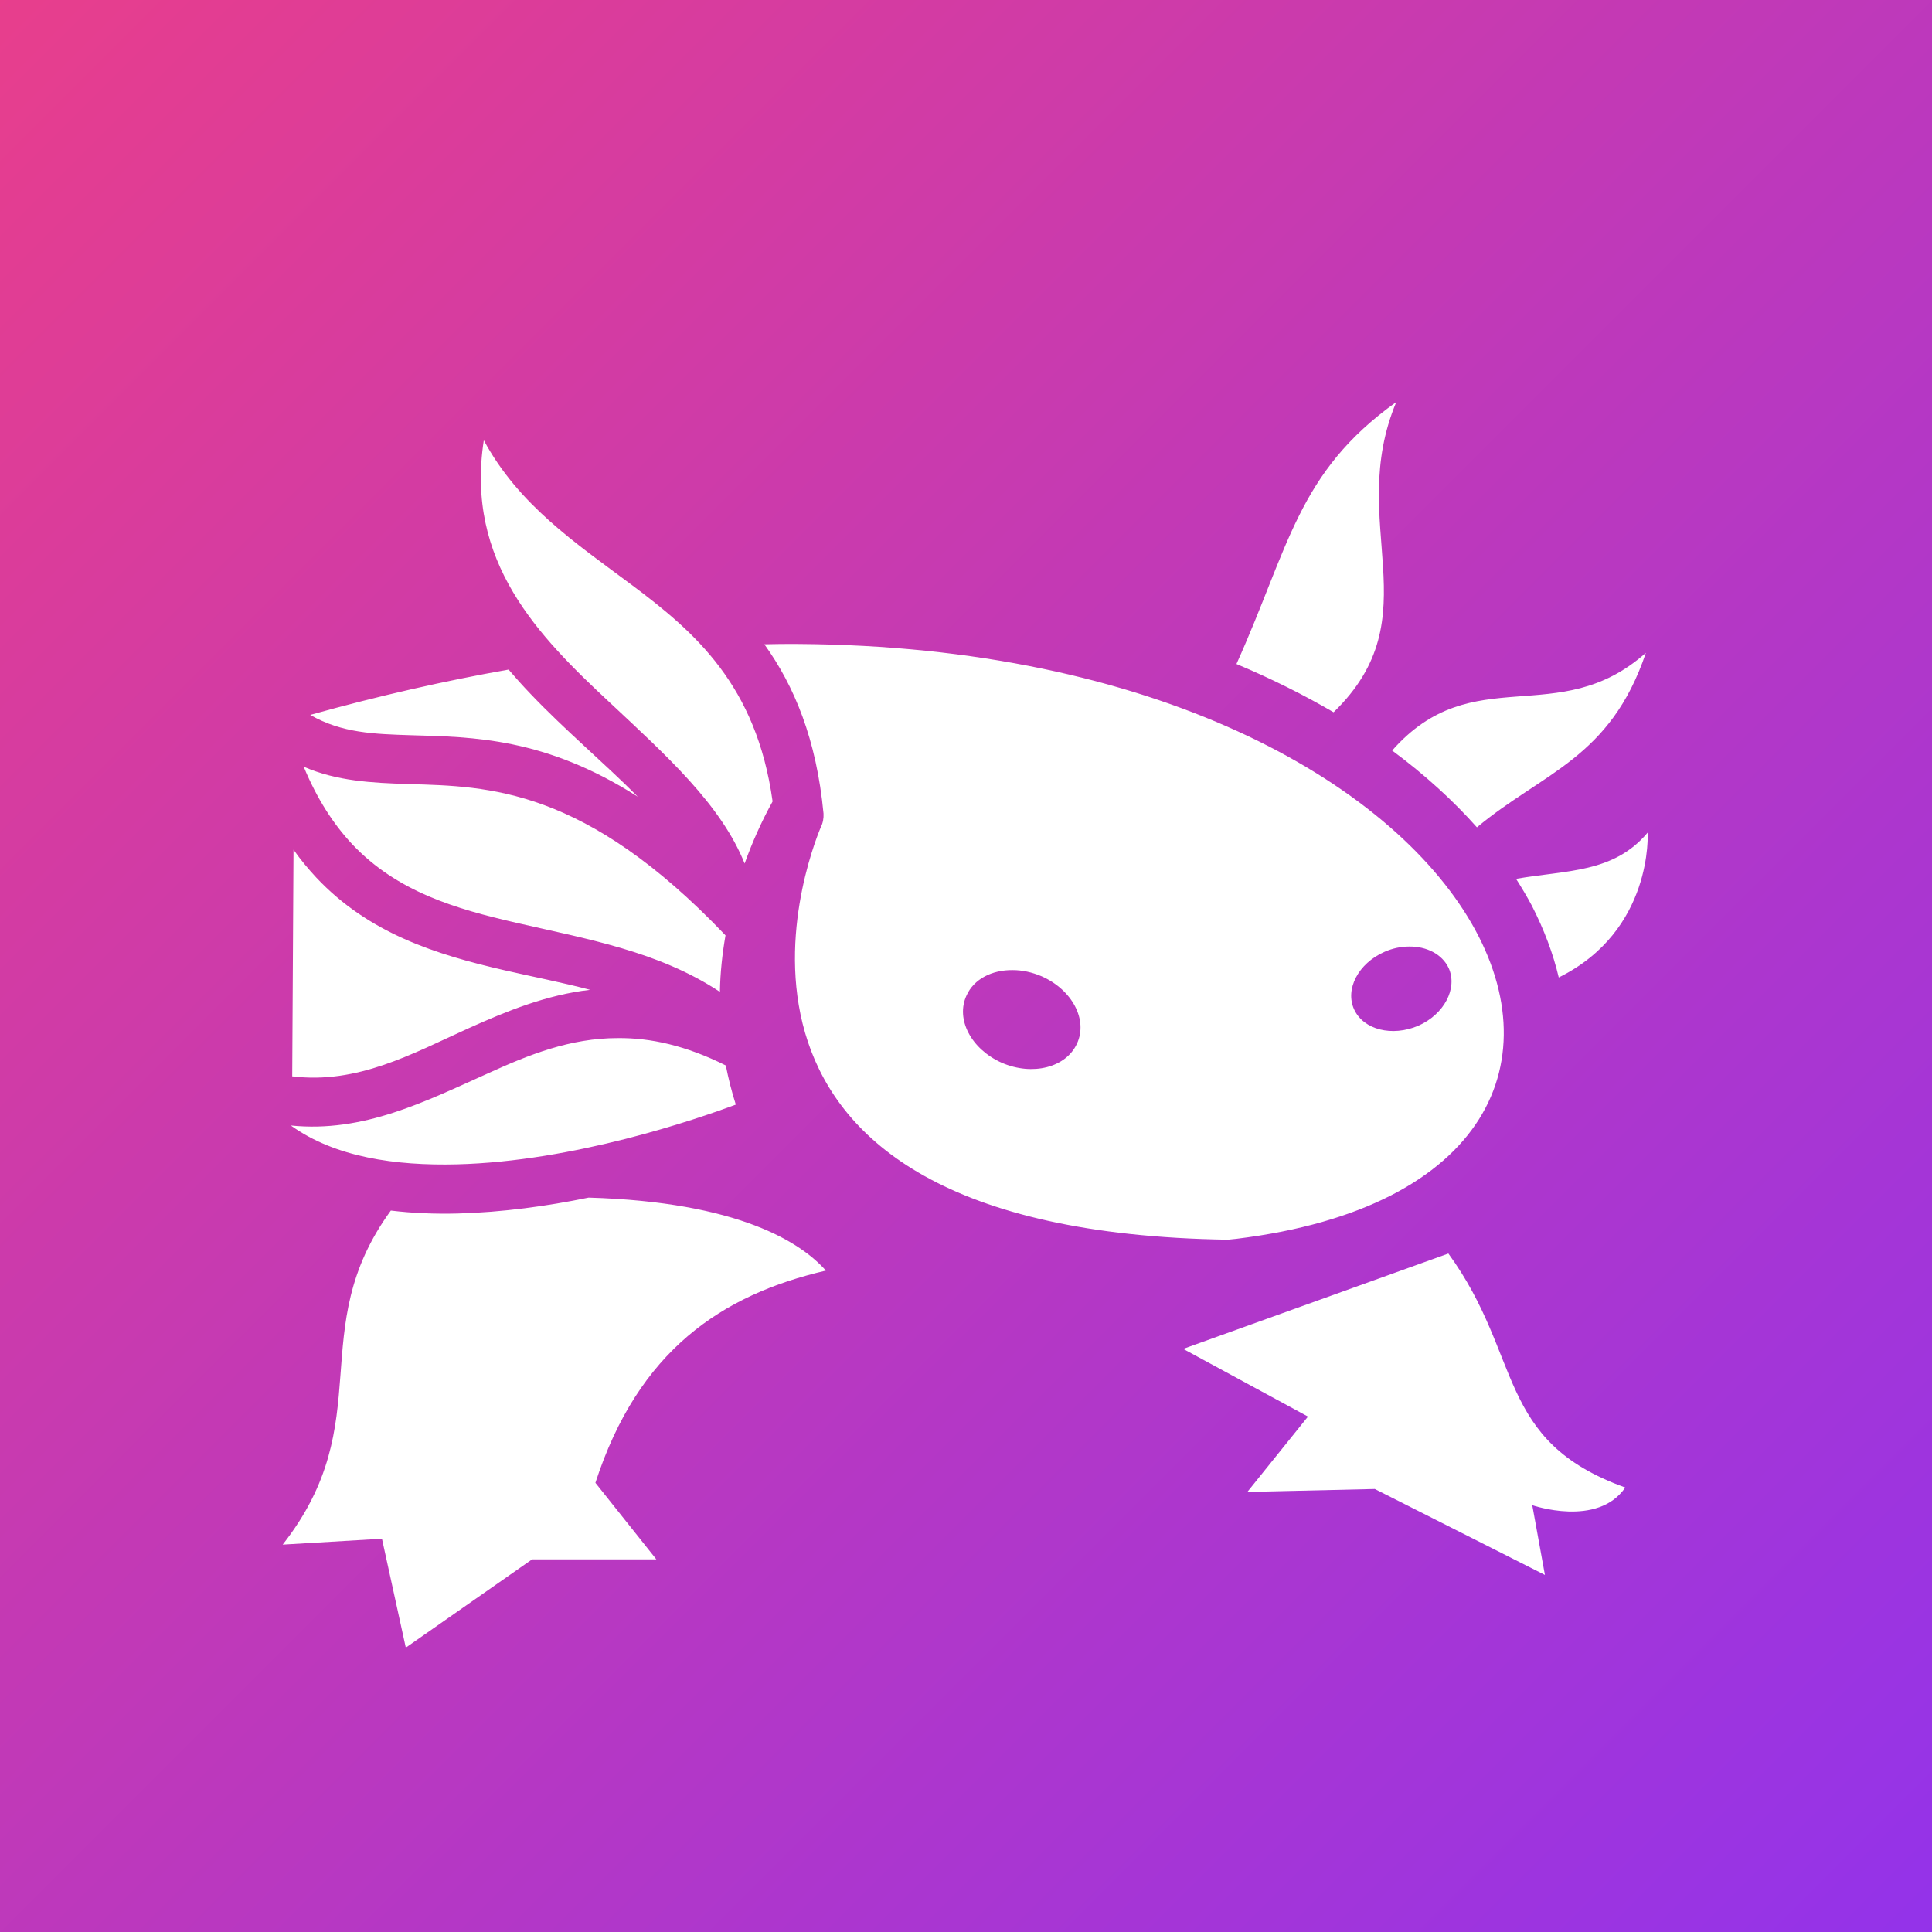
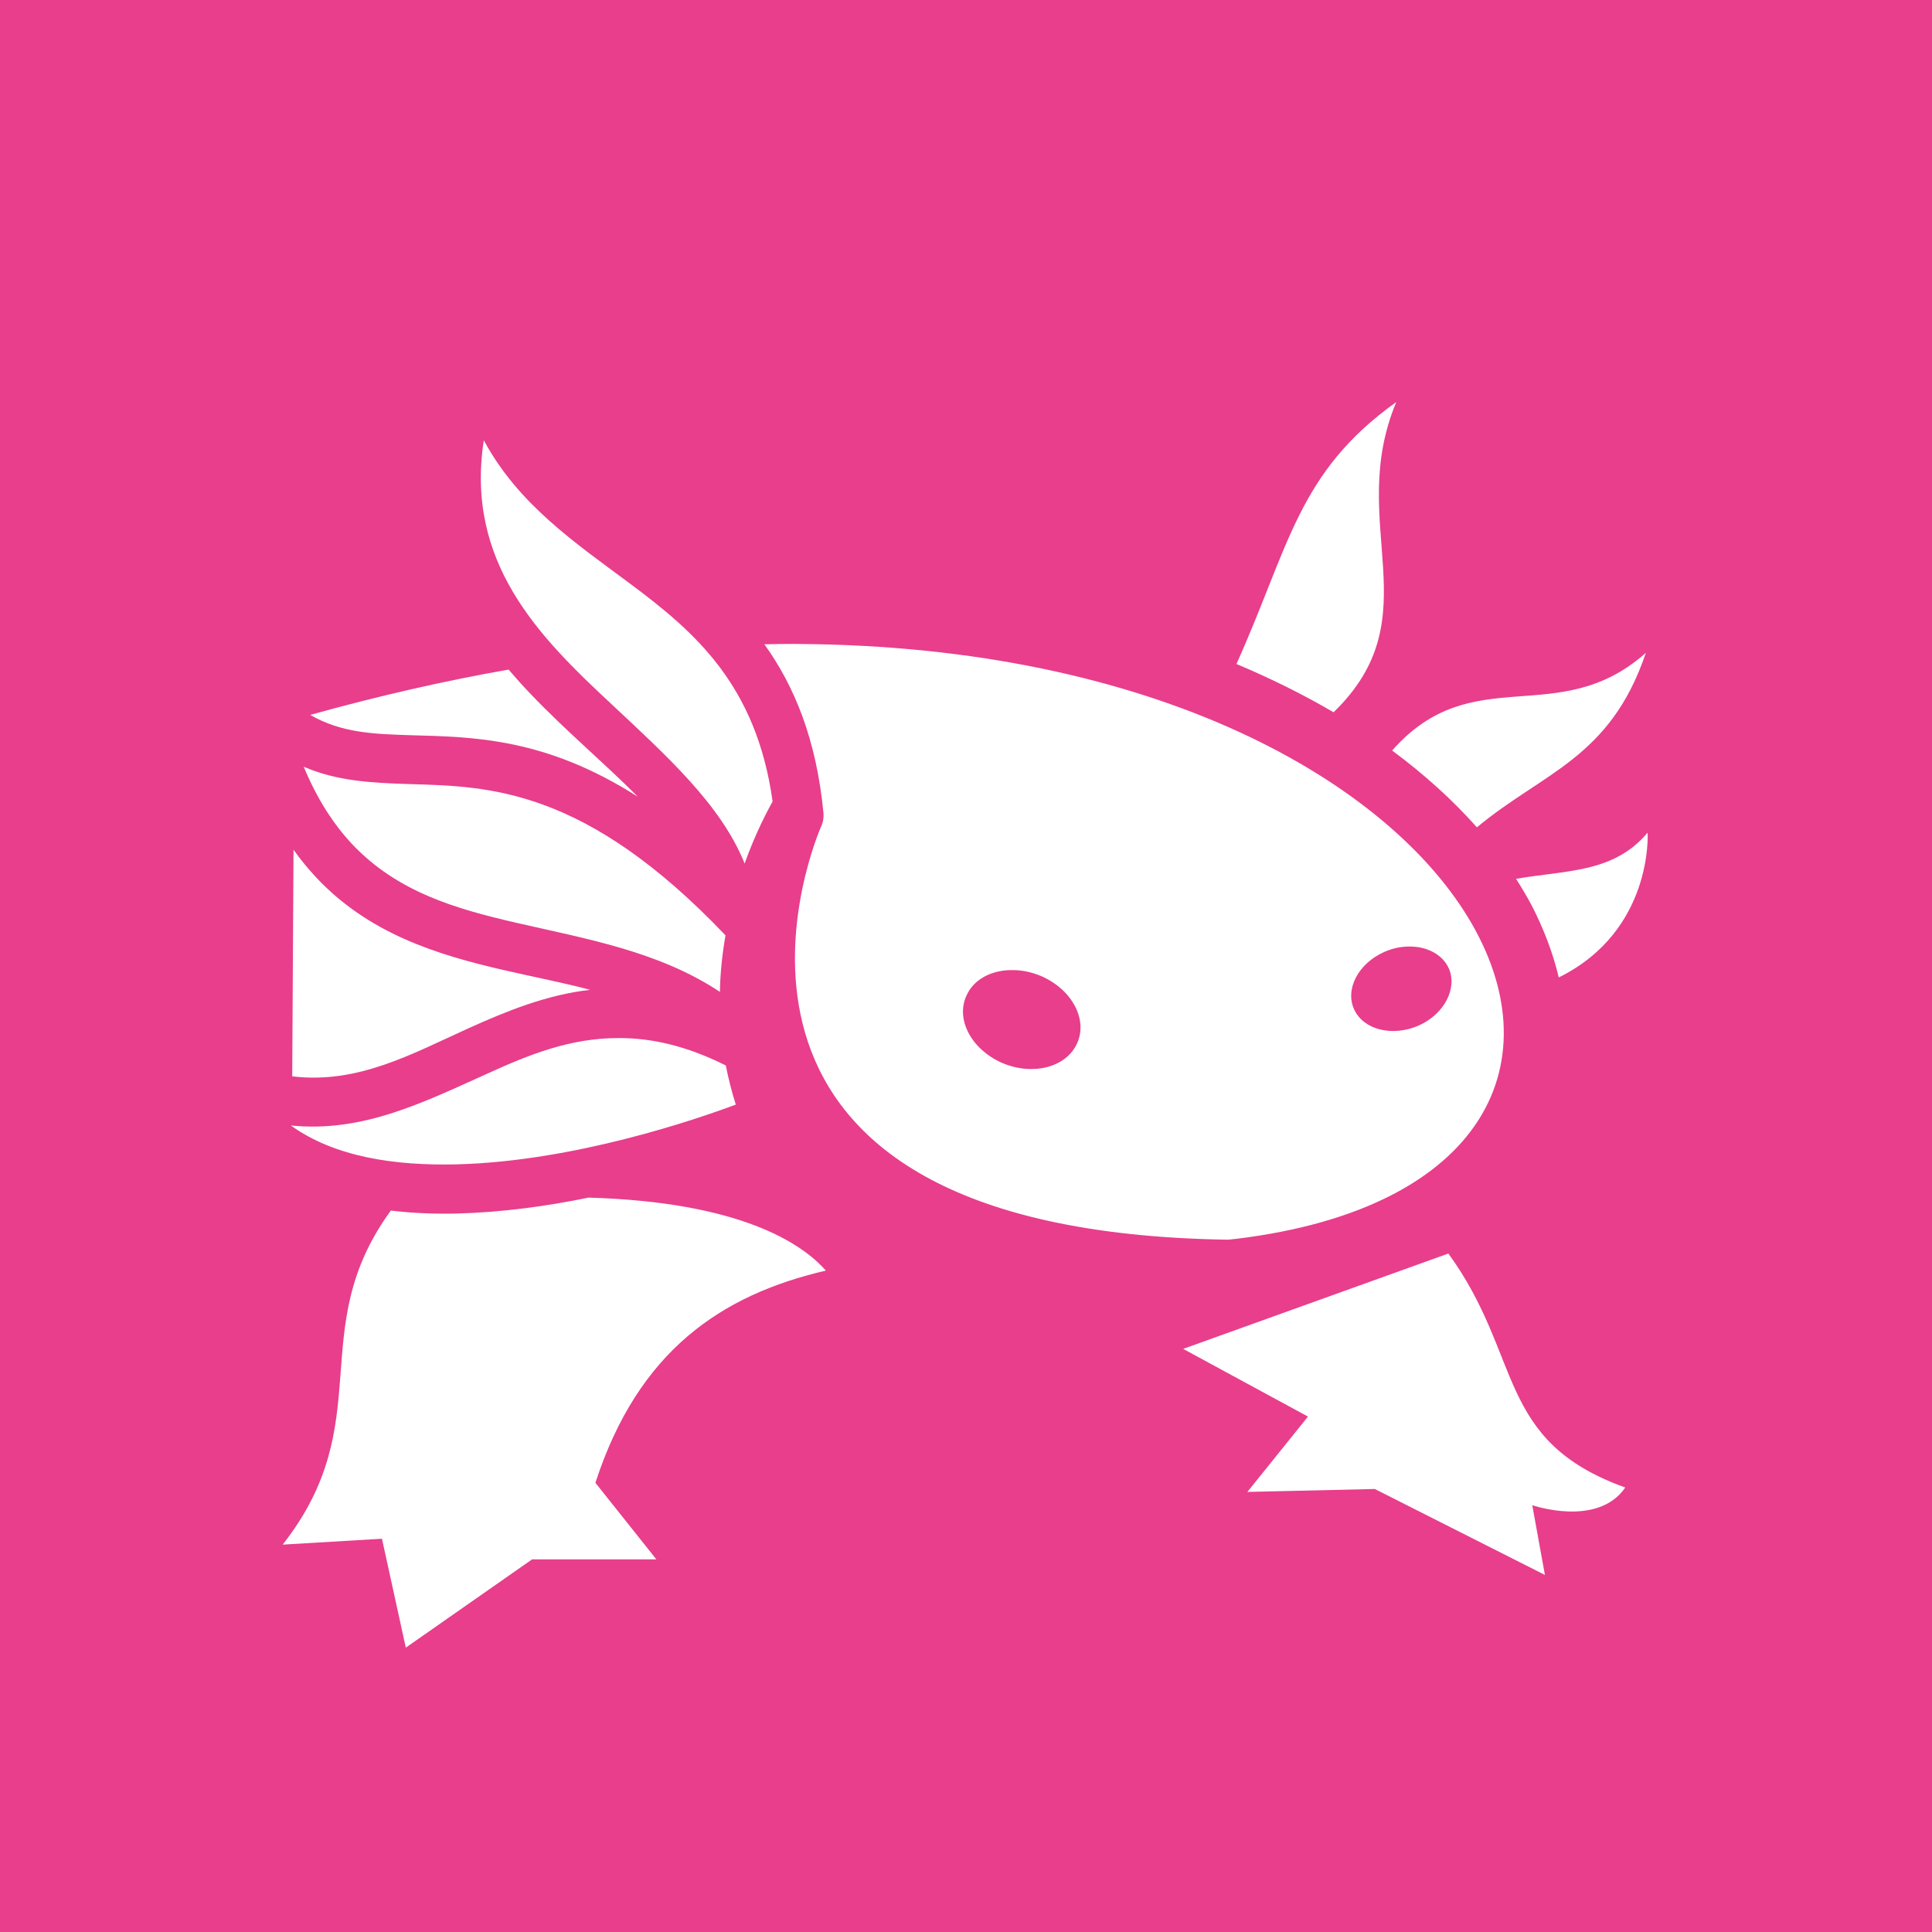
<svg xmlns="http://www.w3.org/2000/svg" viewBox="0 0 512 512">
-   <defs>
-     <linearGradient id="bg" x1="0" y1="0" x2="1" y2="1">
-       <stop offset="0" stop-color="#e83e8c" />
-       <stop offset="1" stop-color="#9333ea" />
-     </linearGradient>
-   </defs>
-   <rect width="512" height="512" fill="url(#bg)" />
+   <rect width="512" height="512" fill="#e83e8c" />
  <g transform="translate(56 56) scale(0.78)">
    <path fill="#fff" d="M402.6 64.8c-33.6 24-36.4 49.3-54.3 89 11.9 5 22.9 10.5 33 16.4 33.7-32.6 4-64 21.3-105.4zm-310.02 13c-6.35 41.3 18.52 66.5 43.02 89.3 19 17.8 37.6 34.5 45.6 54.5 2.6-7.3 5.8-14.4 9.5-21.1-5.5-39.6-26.5-57.6-47.9-73.6-19.2-14.3-38.4-27.2-50.22-49.1zM193.7 147c-1.9 0-3.9.1-5.8.1 10.2 14.2 17.7 32.3 20.1 57.5.1 1.6-.2 3.2-.9 4.6-4.5 10.7-53.3 137.3 138.3 140.2 1-.1 1.9-.2 2.9-.3 171-20.9 90-203.5-154.6-202.1zm151.7 202.4h.1-.1zm142-199.4c-29.8 26.5-58.8 2.1-86.2 33.2 11.2 8.3 20.8 17.1 28.8 26.1 22.4-18.7 45.3-23.4 57.4-59.3zM101 155.7c-21.56 3.8-44.05 8.9-67.39 15.4 10.74 6.2 21.82 6.5 34.15 6.9 21.15.6 45.64.8 77.14 20.9-11.3-11.4-24.6-22.5-36.4-34.9-2.6-2.7-5.1-5.5-7.5-8.3zm-69.61 33c4.56 11 10.1 19.5 16.45 26.3 15.39 16.3 35.28 22 55.66 26.7 23.9 5.5 48.5 9.7 69.3 23.5.1-6.4.8-12.9 1.9-19.2-47.9-50.3-80.58-50.6-107.44-51.4-12.9-.4-24.58-1-35.87-5.9zM488 211.1c-11.6 13.8-27.6 12.7-44.7 15.7 1.9 3 3.7 6 5.3 9 4.2 8.2 7.3 16.4 9.2 24.5 32.2-15.9 30.2-49.2 30.2-49.2zm-460.07 5.8-.44 77c22.25 2.7 40.6-7.6 59.83-16.3 13.08-5.9 26.58-11.4 41.38-13.1-9.5-2.5-19.3-4.4-28.9-6.6-23.6-5.4-46.3-12.6-64.1-31.5-2.7-2.9-5.3-6-7.77-9.5zm378.97 32.9c6-.1 11.3 2.6 13.5 7.3 3.1 6.9-1.5 15.7-10.3 19.6-8.9 3.8-18.6 1.4-21.8-5.5-3.2-6.9 1.4-15.7 10.3-19.6 2.7-1.2 5.6-1.8 8.3-1.8zm-134.6 8c3.2 0 6.5.7 9.8 2.1 10.4 4.6 15.8 14.8 12 22.9-3.7 8.1-15.1 11-25.5 6.5-10.4-4.6-15.8-14.8-12-22.9 2.5-5.6 8.7-8.7 15.7-8.6zm-134.2 23.1c-16.2 0-30.3 5.7-43.92 11.9-21.63 9.7-42.41 20.3-67.16 17.8 15.04 10.8 35.55 13.7 56.34 13.2 39.94-1 81.44-15.3 94.84-20.3-1.4-4.4-2.5-8.8-3.4-13.3-13.6-6.8-25.6-9.4-36.7-9.3zm-9.9 54.2c-14.1 2.9-29.38 5-44.43 5.4-7.71.2-15.36-.1-22.77-1C31.33 380.2 57.19 411 24.25 453l33.73-2 8.1 37L109 458h42.2l-20.7-26c14.6-45 43-63.9 78.3-72.1-8.3-9.4-29.3-23.3-80.6-24.8zm292.1 19-90.1 32.4 42.4 23-20.6 25.6 43.3-1 57.8 29.2-4.3-23.7s22.2 7.7 31.6-6c-44.2-15.9-34.6-44.5-60.1-79.5z" />
  </g>
</svg>
